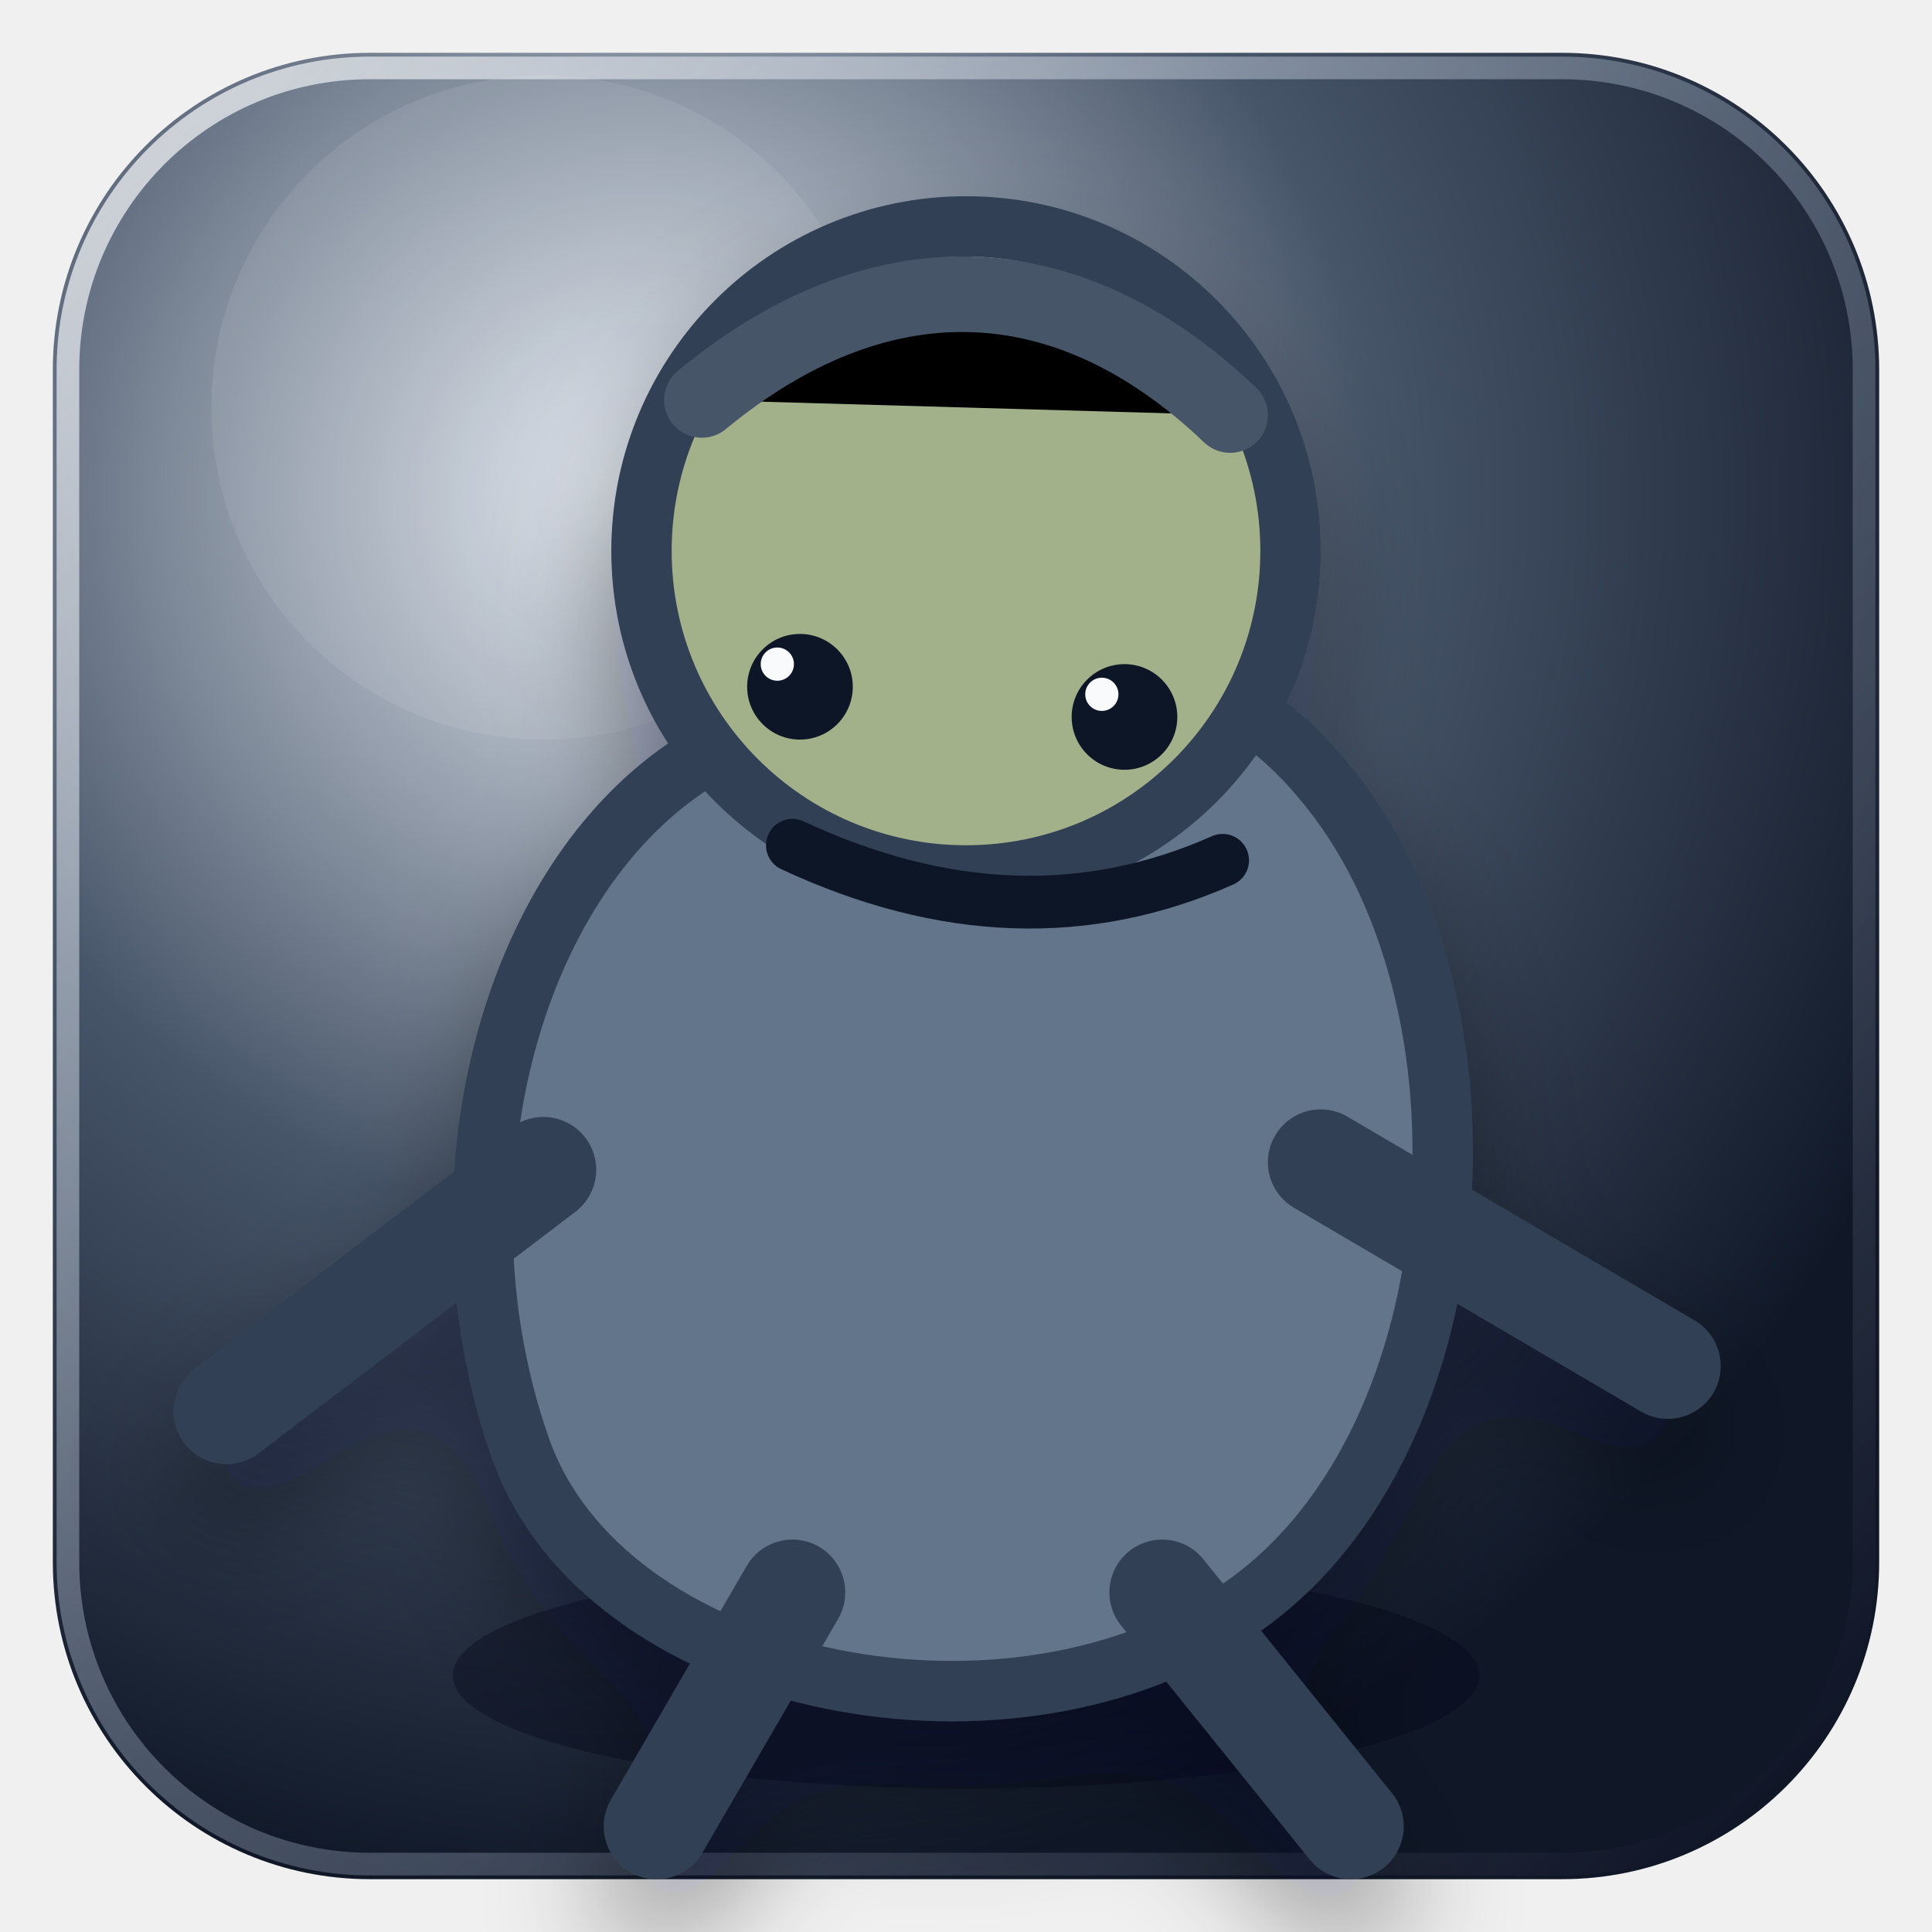
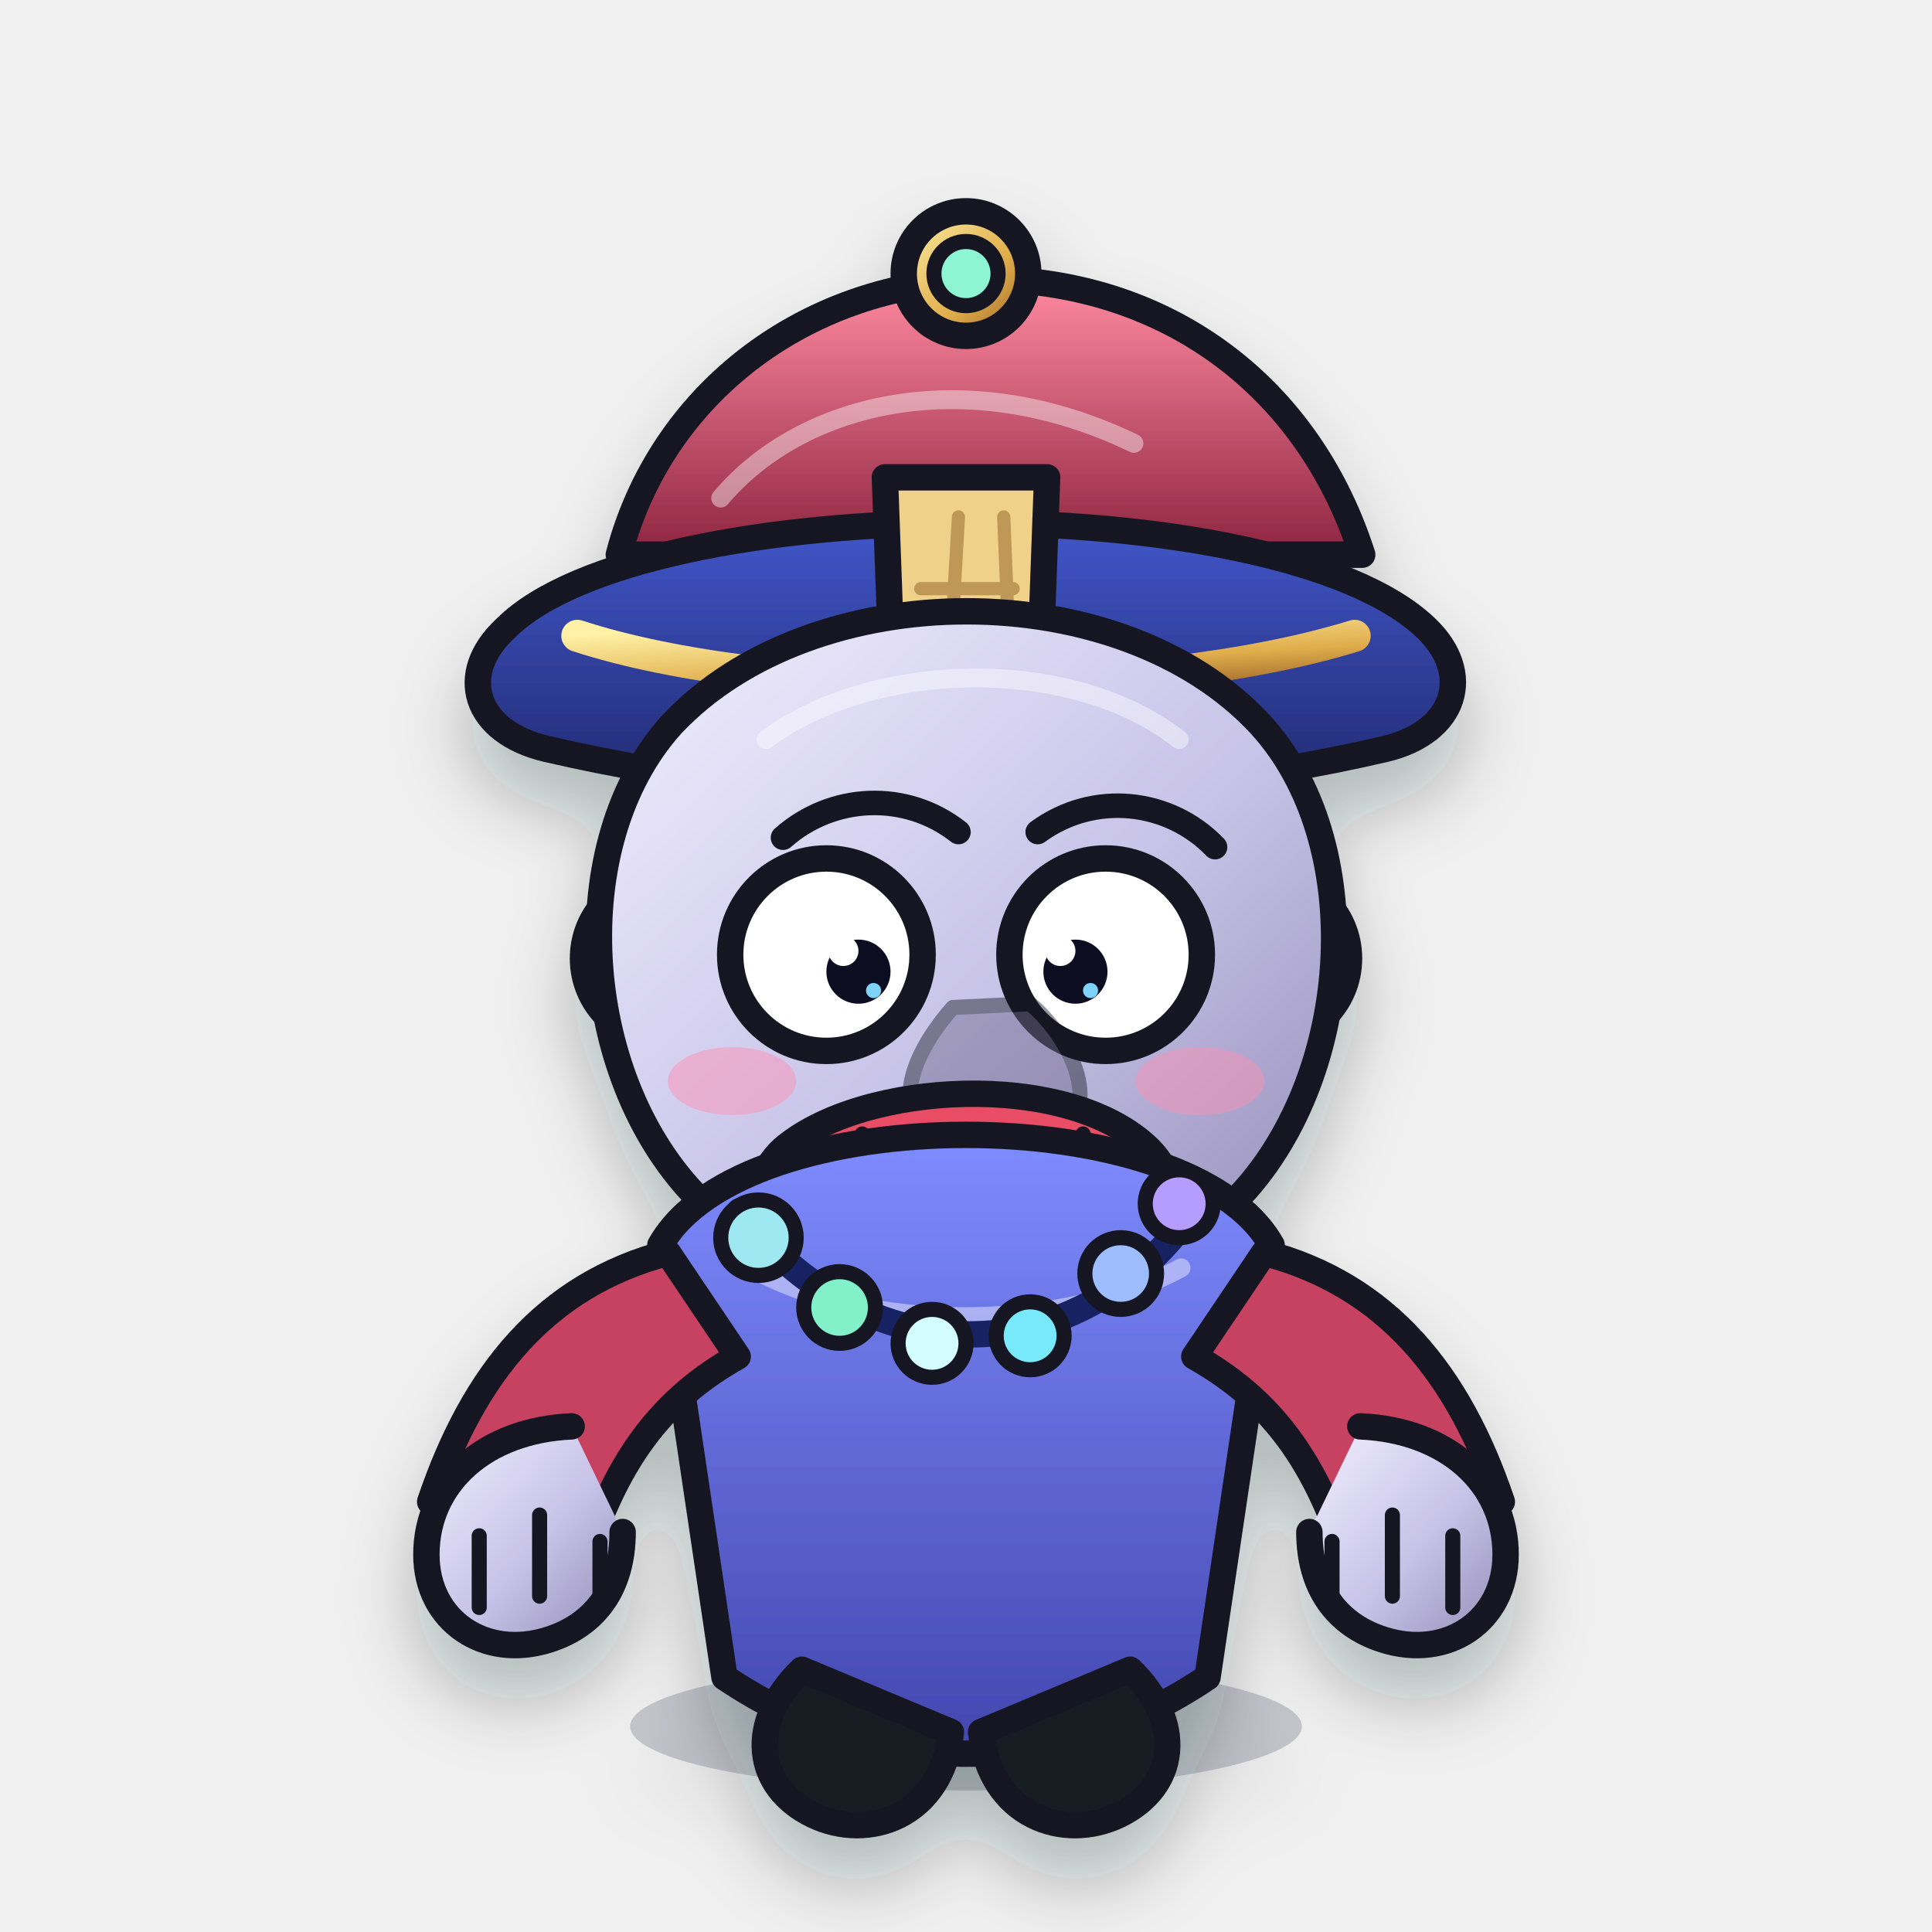
- <svg xmlns="http://www.w3.org/2000/svg" viewBox="0 0 256 256" role="img" aria-label="普通僵屍" class="premium-detail">
+ <svg xmlns="http://www.w3.org/2000/svg" viewBox="0 0 1024 1024" role="img" aria-label="普通僵屍" class="chibi-no-bg premium-detail">
  <defs>
-     <radialGradient id="bg" cx="32%" cy="24%" r="78%">
-       <stop offset="0" stop-color="#e2e8f0" />
-       <stop offset="0.52" stop-color="#475569" />
-       <stop offset="1" stop-color="#101828" />
-     </radialGradient>
-     <linearGradient id="rim" x1="0" y1="0" x2="1" y2="1">
-       <stop offset="0" stop-color="#fff" stop-opacity=".95" />
-       <stop offset=".48" stop-color="#94a3b8" stop-opacity=".55" />
-       <stop offset="1" stop-color="#020617" stop-opacity=".75" />
+     <linearGradient id="skin" x1="0" y1="0" x2="1" y2="1">
+       <stop offset="0" stop-color="#f2f0ff" />
+       <stop offset=".55" stop-color="#c8c3e8" />
+       <stop offset="1" stop-color="#928bb6" />
    </linearGradient>
-     <linearGradient id="metal" x1="0" y1="0" x2="1" y2="1">
-       <stop offset="0" stop-color="#f8fafc" />
-       <stop offset=".35" stop-color="#94a3b8" />
-       <stop offset=".7" stop-color="#475569" />
-       <stop offset="1" stop-color="#1e293b" />
+     <linearGradient id="leaf" x1="0" y1="0" x2="1" y2="1">
+       <stop offset="0" stop-color="#d9f99d" />
+       <stop offset=".5" stop-color="#4ade80" />
+       <stop offset="1" stop-color="#15803d" />
    </linearGradient>
-     <filter id="shadow" x="-30%" y="-30%" width="160%" height="170%">
-       <feDropShadow dx="0" dy="9" stdDeviation="8" flood-color="#020617" flood-opacity=".42" />
+     <linearGradient id="gold" x1="0" y1="0" x2="1" y2="1">
+       <stop offset="0" stop-color="#fff1a6" />
+       <stop offset=".6" stop-color="#e0ad4b" />
+       <stop offset="1" stop-color="#9a6227" />
+     </linearGradient>
+     <linearGradient id="robe" x1="0" y1="0" x2="0" y2="1">
+       <stop offset="0" stop-color="#7f8cff" />
+       <stop offset="1" stop-color="#4246ae" />
+     </linearGradient>
+     <linearGradient id="red" x1="0" y1="0" x2="0" y2="1">
+       <stop offset="0" stop-color="#ff8aa0" />
+       <stop offset="1" stop-color="#8e2440" />
+     </linearGradient>
+     <linearGradient id="blue" x1="0" y1="0" x2="0" y2="1">
+       <stop offset="0" stop-color="#4156c9" />
+       <stop offset="1" stop-color="#202970" />
+     </linearGradient>
+     <filter id="shadow" x="-40%" y="-40%" width="180%" height="180%">
+       <feDropShadow dx="0" dy="24" stdDeviation="18" flood-color="#111827" flood-opacity=".25" />
    </filter>
-     <filter id="softGlow" x="-50%" y="-50%" width="200%" height="200%">
-       <feGaussianBlur stdDeviation="5" result="blur" />
+     <filter id="glow" x="-80%" y="-80%" width="260%" height="260%">
+       <feGaussianBlur stdDeviation="10" result="b" />
      <feMerge>
-         <feMergeNode in="blur" />
+         <feMergeNode in="b" />
        <feMergeNode in="SourceGraphic" />
      </feMerge>
    </filter>
-     <style>.float{animation:float 1.8s ease-in-out infinite alternate;transform-origin:128px 154px}.run{animation:run .72s ease-in-out infinite alternate;transform-origin:128px 170px}.blink{animation:blink 3.2s infinite;transform-origin:center}.shine{animation:shine 1.4s ease-in-out infinite alternate}@keyframes float{from{transform:translateY(4px)}to{transform:translateY(-6px)}}@keyframes run{from{transform:rotate(-2.5deg) translateY(2px)}to{transform:rotate(2.5deg) translateY(-3px)}}@keyframes blink{0%,91%,100%{transform:scaleY(1)}94%{transform:scaleY(.12)}}@keyframes shine{from{opacity:.35}to{opacity:1}}</style>
+     <style>.line{stroke:#171922;stroke-width:14;stroke-linecap:round;stroke-linejoin:round}.thin{stroke:#171922;stroke-width:8;stroke-linecap:round;stroke-linejoin:round}.soft{stroke:#fff;stroke-width:10;stroke-linecap:round;opacity:.42}.float{animation:bob 1.8s ease-in-out infinite alternate;transform-origin:512px 675px}.run{animation:run .72s ease-in-out infinite alternate;transform-origin:512px 700px}.blink{animation:blink 3.4s infinite;transform-origin:center}.shine{animation:shine 1.5s ease-in-out infinite alternate}.cheek{fill:#ff8fb1;opacity:.48}@keyframes bob{from{transform:translateY(7px)}to{transform:translateY(-8px)}}@keyframes run{from{transform:translateY(6px) rotate(-2deg)}to{transform:translateY(-7px) rotate(2deg)}}@keyframes blink{0%,92%,100%{transform:scaleY(1)}95%{transform:scaleY(.12)}}@keyframes shine{from{opacity:.45}to{opacity:1}}</style>
  </defs>
-   <rect x="7" y="7" width="242" height="242" rx="42" fill="url(#bg)" />
-   <rect x="9" y="9" width="238" height="238" rx="40" fill="none" stroke="url(#rim)" stroke-width="3" opacity=".8" />
-   <circle cx="72" cy="54" r="44" fill="#fff" opacity=".08" />
-   <ellipse cx="128" cy="222" rx="68" ry="15" fill="#020617" opacity=".38" />
  <g class="run" filter="url(#shadow)">
-     <path d="M92 101c-25 16-35 57-23 91 11 31 63 42 94 22 33-21 37-82 12-111-20-24-57-21-83-2z" fill="#64748b" stroke="#334155" stroke-width="8" />
-     <circle cx="128" cy="73" r="43" fill="#a3b18a" stroke="#334155" stroke-width="8" />
-     <path d="M72 155l-42 32M175 154l46 27M105 211l-18 31M154 211l25 31" stroke="#334155" stroke-width="14" stroke-linecap="round" />
+     <ellipse cx="512" cy="915" rx="178" ry="34" fill="#0f172a" opacity=".18" />
+     <path class="line" fill="url(#red)" d="M328 294c24-92 112-154 216-145 84 8 151 61 178 145z" />
+     <path class="soft" fill="none" d="M382 264c43-51 130-72 219-29" />
+     <path class="line" fill="url(#blue)" d="M268 333c73-73 409-76 488 0 25 24 16 55-22 64-142 33-302 33-444 0-39-9-48-40-22-64z" />
+     <path fill="none" stroke="url(#gold)" stroke-width="17" stroke-linecap="round" d="M306 337c104 34 302 34 412 0" />
+     <circle class="line" cx="512" cy="145" r="33" fill="url(#gold)" />
+     <circle class="thin" cx="512" cy="145" r="17" fill="#8df5d2" />
+     <path class="line" fill="#efd18a" d="M469 253h86l-7 191c-1 24-15 39-36 39s-35-15-36-39z" />
+     <path d="M488 312h49M490 365h45M508 274l-10 172M532 274l7 169" stroke="#976a31" stroke-width="7" stroke-linecap="round" opacity=".55" />
+     <circle class="line" cx="352" cy="508" r="43" fill="url(#skin)" />
+     <circle class="line" cx="672" cy="508" r="43" fill="url(#skin)" />
+     <path class="line" fill="url(#skin)" d="M356 384c75-80 238-80 312 0 57 62 50 184-10 249-68 74-220 74-290 0-61-64-69-186-12-249z" />
+     <path class="soft" fill="none" d="M406 392c56-42 162-45 219 0" />
+     <path d="M415 444c26-23 65-25 93-3M550 441c30-22 70-17 94 8" fill="none" stroke="#151922" stroke-width="13" stroke-linecap="round" />
    <g class="blink">
-       <circle cx="106" cy="91" r="7" fill="#111827" />
-       <circle cx="149" cy="95" r="7" fill="#111827" />
-       <circle cx="103" cy="88" r="2.2" fill="#f8fafc" />
-       <circle cx="146" cy="92" r="2.2" fill="#f8fafc" />
+       <circle class="line" cx="438" cy="506" r="51" fill="#fff" />
+       <circle class="line" cx="586" cy="506" r="51" fill="#fff" />
+       <circle cx="455" cy="515" r="17" fill="#0b1020" />
+       <circle cx="570" cy="515" r="17" fill="#0b1020" />
+       <circle cx="447" cy="504" r="8" fill="#fff" />
+       <circle cx="562" cy="504" r="8" fill="#fff" />
+       <circle cx="463" cy="525" r="4" fill="#7dd3fc" />
+       <circle cx="578" cy="525" r="4" fill="#7dd3fc" />
    </g>
-     <path d="M105 112q30 14 57 2" stroke="#111827" stroke-width="7" fill="none" stroke-linecap="round" />
-     <path d="M93 53c23-19 48-19 70 2" stroke="#475569" stroke-width="10" stroke-linecap="round" />
+     <ellipse class="cheek" cx="388" cy="573" rx="34" ry="18" />
+     <ellipse class="cheek" cx="636" cy="573" rx="34" ry="18" />
+     <path class="thin" fill="#6f668c" opacity=".45" d="M505 534c-16 18-35 50-12 68 18 15 53 15 70 0 22-20 1-55-17-70z" />
+     <path class="line" fill="#e94d66" d="M415 609c42-36 151-42 194 0 24 24 15 65-20 82-44 22-110 21-153-1-35-18-45-59-21-81z" />
+     <path class="thin" fill="#fffaf0" d="M457 601l25 55h-50zM574 601l-25 55h50z" />
+     <path d="M466 674q47-16 92 0" fill="none" stroke="#a82740" stroke-width="7" stroke-linecap="round" />
+     <path class="line" fill="url(#robe)" d="M350 660c44-78 280-78 324 0l-34 229c-80 54-176 54-256 0z" />
+     <path class="soft" fill="none" d="M398 672c63 35 165 34 228 0" />
+     <path d="M392 642c65 86 178 88 240 0" fill="none" stroke="#172062" stroke-width="14" stroke-linecap="round" />
+     <g class="thin">
+       <circle cx="402" cy="656" r="20" fill="#9ee8f1" />
+       <circle cx="445" cy="693" r="19" fill="#82f0c8" />
+       <circle cx="494" cy="712" r="18" fill="#d3fcff" />
+       <circle cx="546" cy="708" r="18" fill="#78e8fb" />
+       <circle cx="594" cy="675" r="19" fill="#9dbdff" />
+       <circle cx="625" cy="638" r="18" fill="#b59cff" />
+     </g>
+     <path class="line" fill="#c74361" d="M354 664c-65 17-103 64-126 132l79 41c18-64 45-96 84-118z" />
+     <path class="line" fill="#c74361" d="M670 664c65 17 103 64 126 132l-79 41c-18-64-45-96-84-118z" />
+     <path class="line" fill="url(#skin)" d="M303 756c-46 2-77 30-77 68 0 35 31 56 65 45 25-8 39-28 39-57" />
+     <path class="line" fill="url(#skin)" d="M721 756c46 2 77 30 77 68 0 35-31 56-65 45-25-8-39-28-39-57" />
+     <path d="M254 814v38M286 803v43M318 817v34M738 803v43M770 814v38M706 817v34" class="thin" fill="none" />
+     <path class="line" fill="#171b24" d="M425 885c-29 28-25 62 6 77 29 14 68 1 73-44zM599 885c29 28 25 62-6 77-29 14-68 1-73-44z" />
  </g>
</svg>
